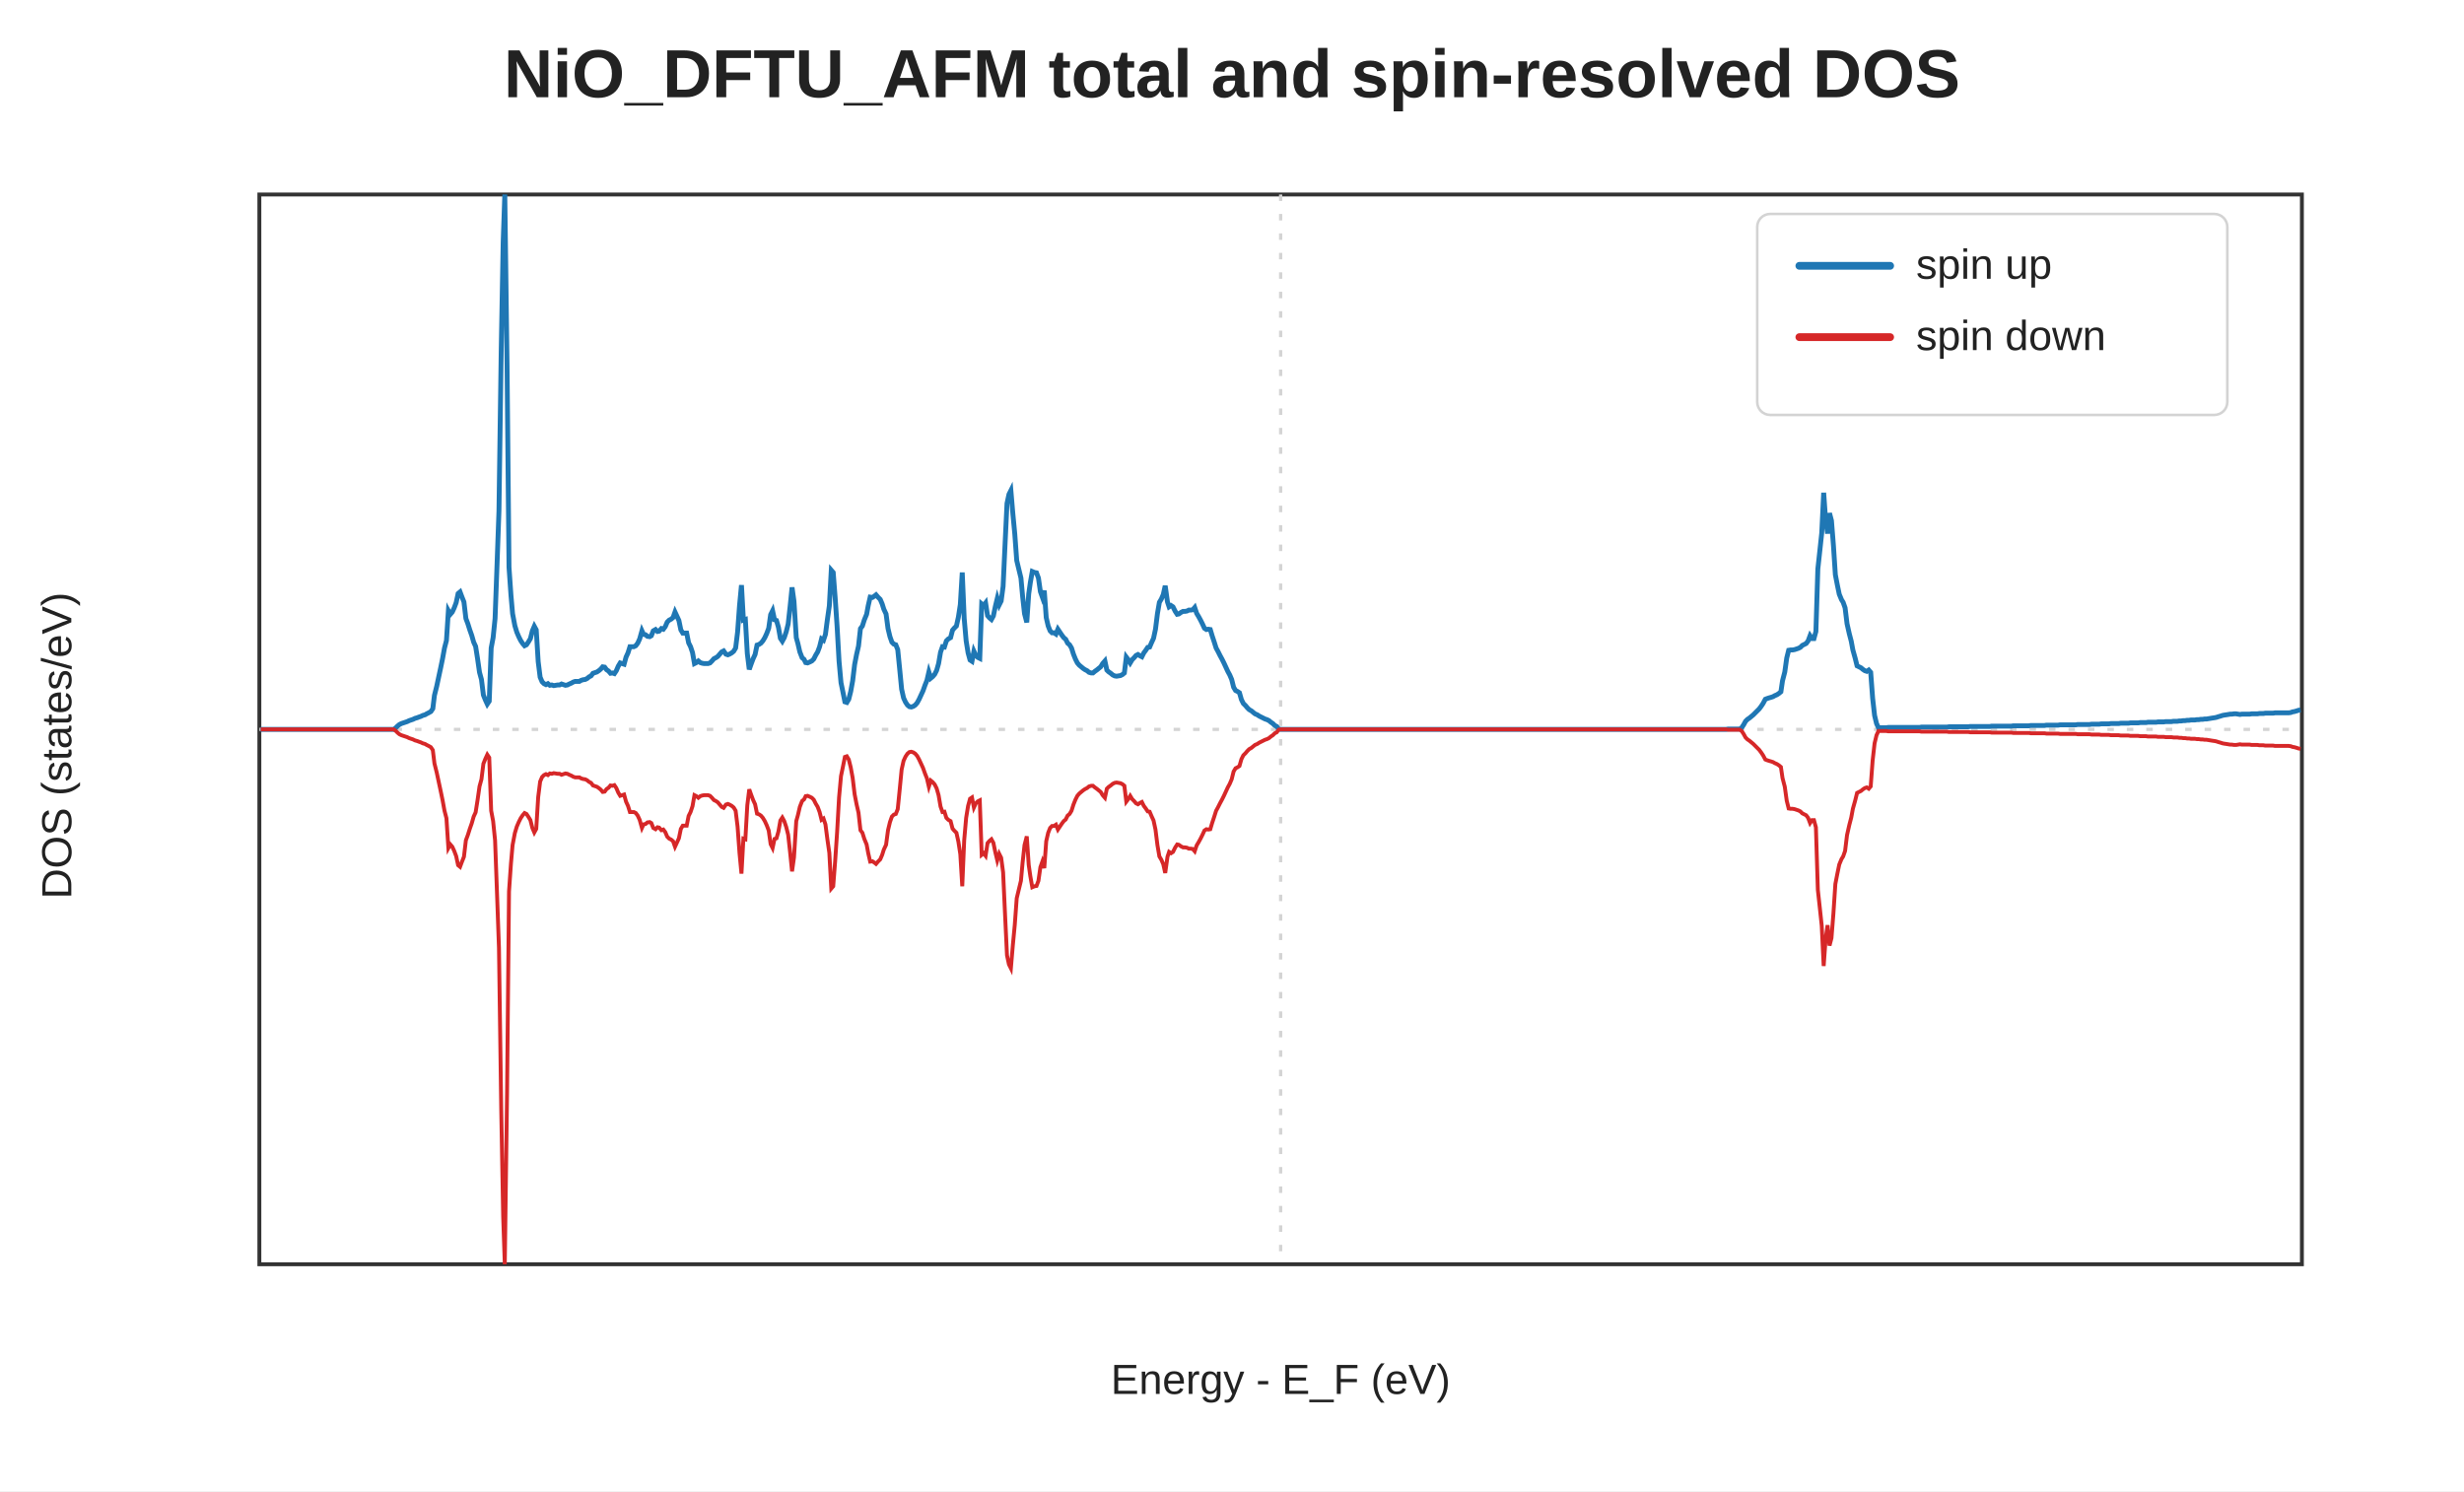
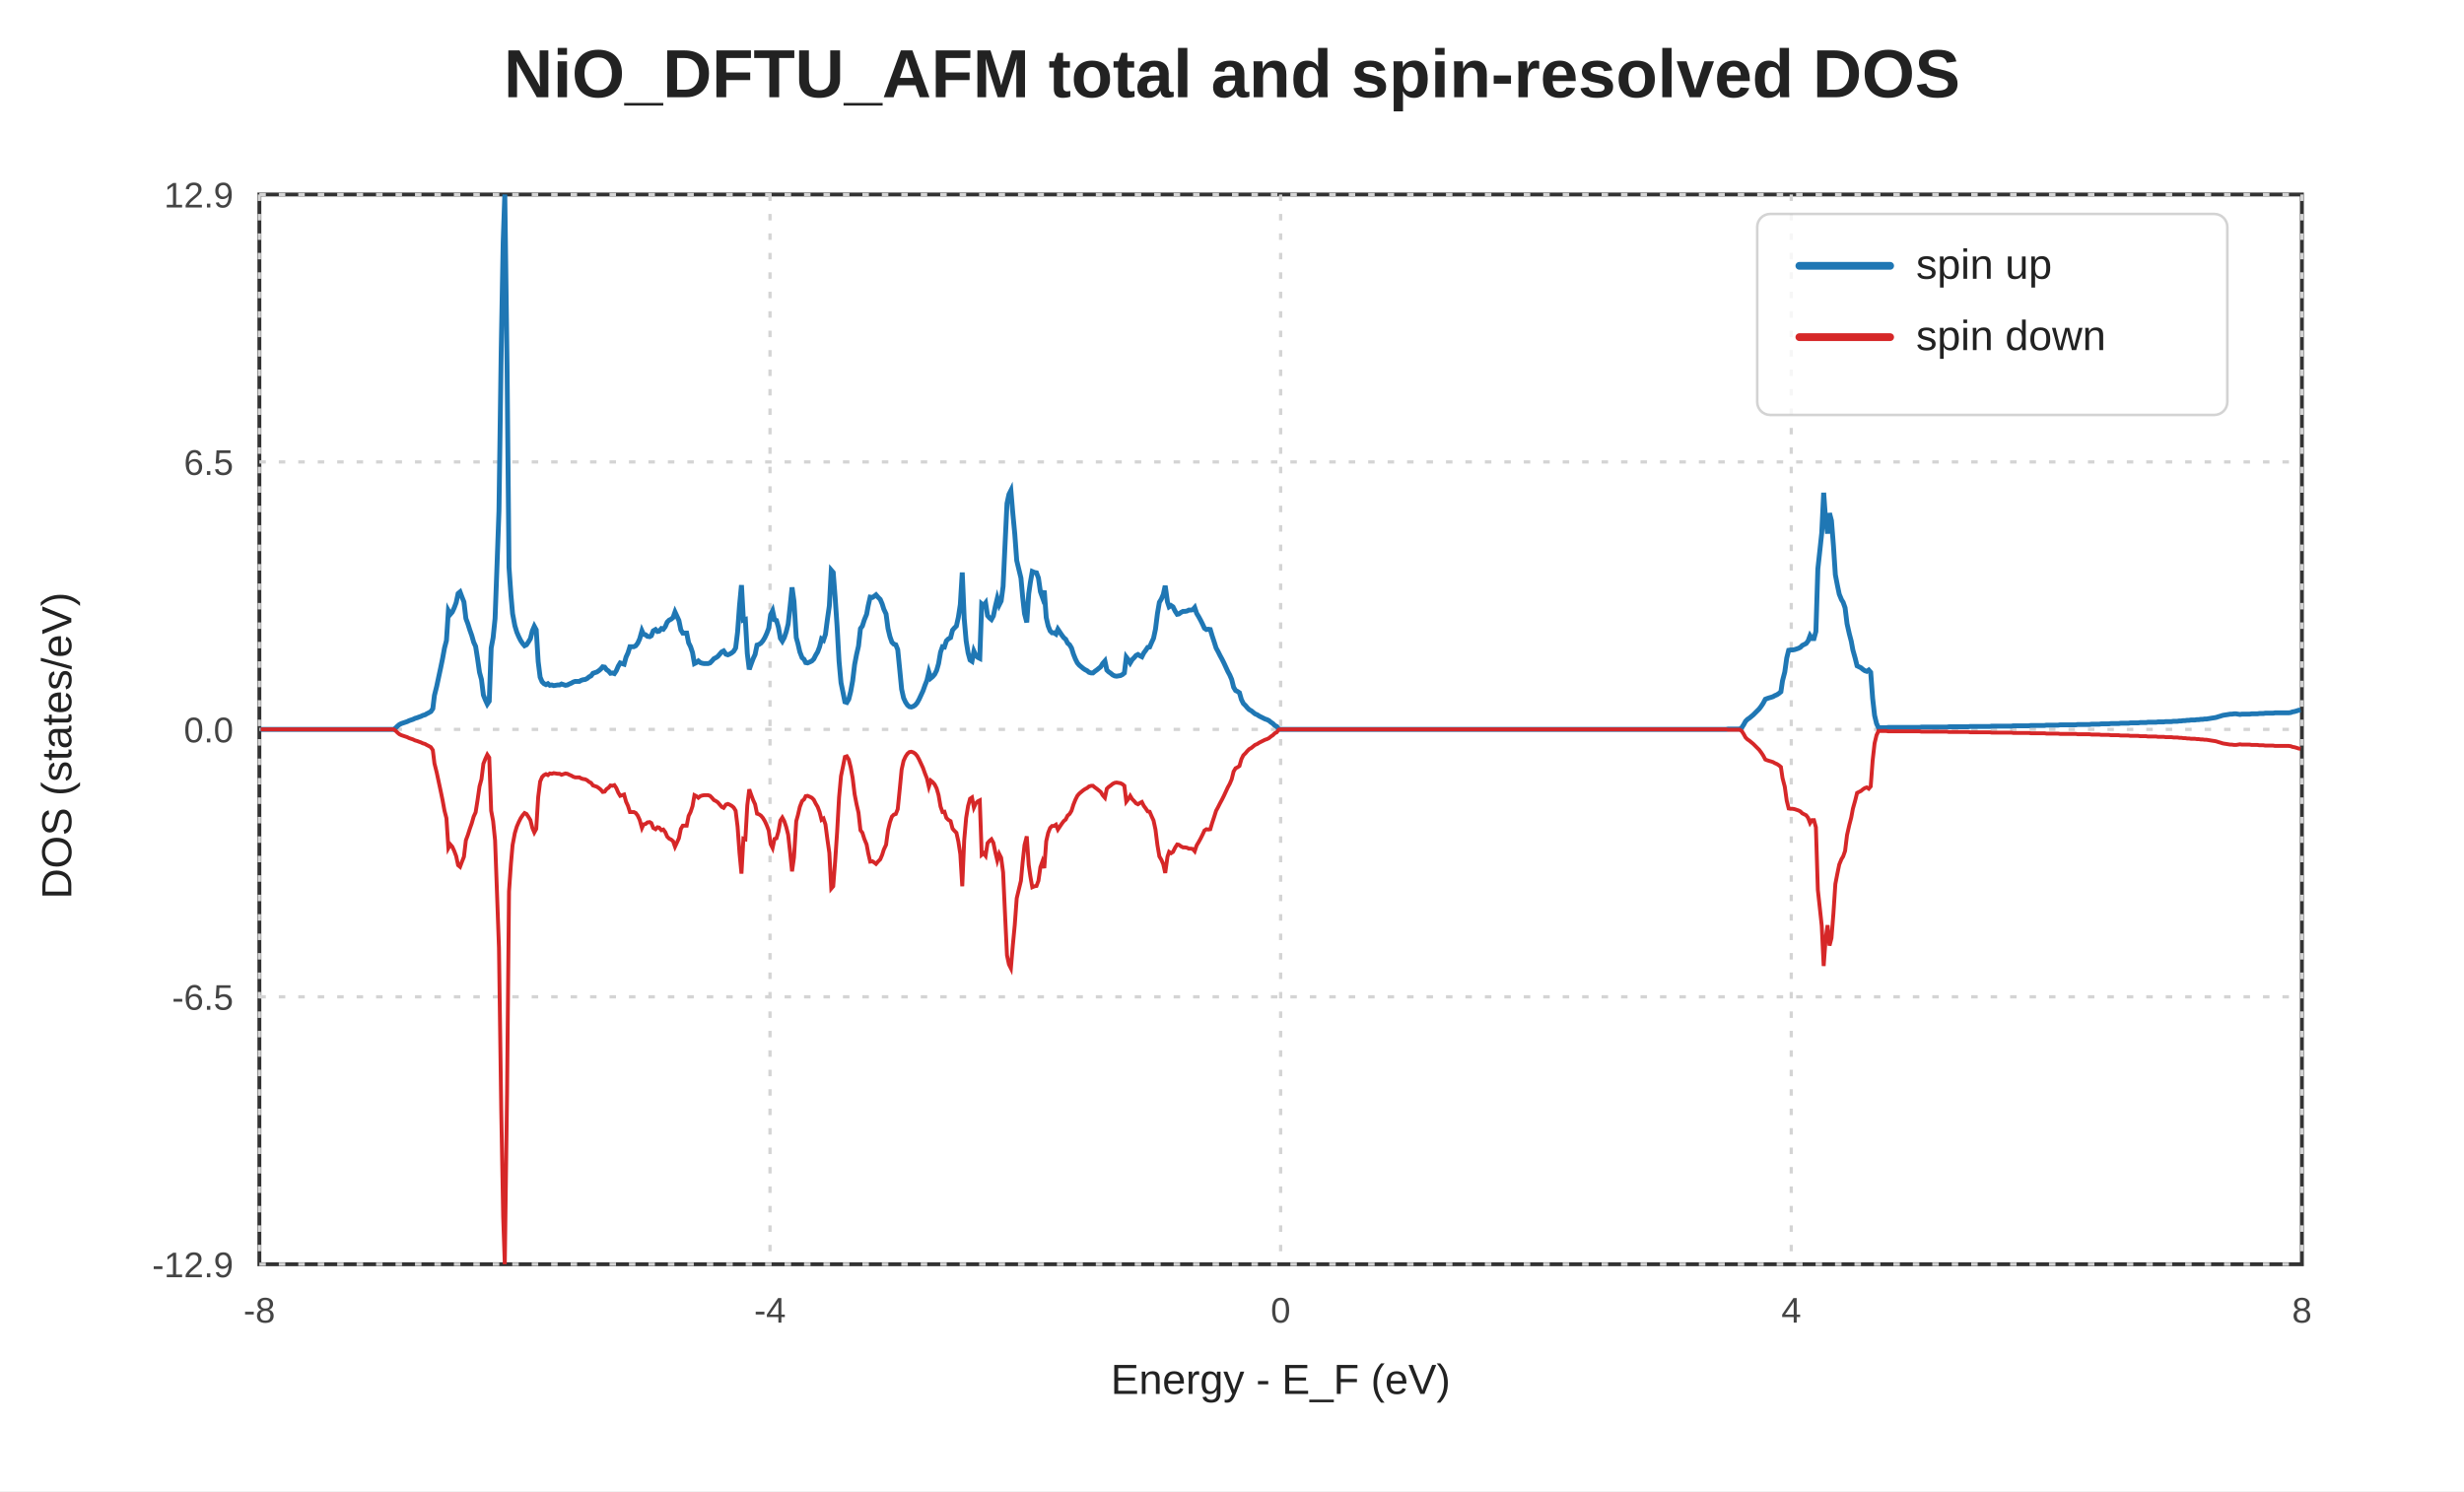
<svg xmlns="http://www.w3.org/2000/svg" width="760" height="460" viewBox="0 0 760 460">
  <style>
text { font-family: Arial, sans-serif; fill: #222; }
.title { font-size: 21px; font-weight: 700; }
.label { font-size: 13px; }
.tick { font-size: 11px; fill: #444; }
.axis { stroke: #333; stroke-width: 1.2; fill: none; }
.grid { stroke: #d4d4d4; stroke-dasharray: 2 4; stroke-width: 1; }
.kline { stroke: #777; stroke-dasharray: 4 5; stroke-width: 1; }
.up { fill: none; stroke: #1f77b4; stroke-width: 1.5; }
.down { fill: none; stroke: #d62728; stroke-width: 1.2; }
.pdos1 { fill: none; stroke: #2ca02c; stroke-width: 1.4; }
.pdos2 { fill: none; stroke: #9467bd; stroke-width: 1.4; }
.pdos3 { fill: none; stroke: #ff7f0e; stroke-width: 1.4; }
.legend-line { stroke-width: 2.4; stroke-linecap: round; }
.legend-dot { stroke: white; stroke-width: 1; }
.legend-bg { fill: white; fill-opacity: 0.78; stroke: #bbbbbb; stroke-opacity: 0.65; stroke-width: 0.8; }
</style>
  <rect width="100%" height="100%" fill="white" />
  <text x="380.0" y="30" text-anchor="middle" class="title">NiO_DFTU_AFM total and spin-resolved DOS</text>
  <rect x="80" y="60" width="630" height="330" class="axis" />
+   <line x1="80.0" y1="60" x2="80.0" y2="390" class="grid" />
+   <text x="80.0" y="408" text-anchor="middle" class="tick">-8</text>
+   <line x1="237.5" y1="60" x2="237.5" y2="390" class="grid" />
+   <text x="237.5" y="408" text-anchor="middle" class="tick">-4</text>
+   <line x1="395.0" y1="60" x2="395.0" y2="390" class="grid" />
+   <text x="395.0" y="408" text-anchor="middle" class="tick">0</text>
+   <line x1="552.5" y1="60" x2="552.5" y2="390" class="grid" />
+   <text x="552.5" y="408" text-anchor="middle" class="tick">4</text>
+   <line x1="710.0" y1="60" x2="710.0" y2="390" class="grid" />
+   <text x="710.0" y="408" text-anchor="middle" class="tick">8</text>
+   <line x1="80" y1="390.0" x2="710" y2="390.0" class="grid" />
+   <text x="72" y="394.0" text-anchor="end" class="tick">-12.9</text>
+   <line x1="80" y1="307.5" x2="710" y2="307.5" class="grid" />
+   <text x="72" y="311.5" text-anchor="end" class="tick">-6.5</text>
  <line x1="80" y1="225.0" x2="710" y2="225.0" class="grid" />
-   <line x1="395.0" y1="60" x2="395.0" y2="390" class="grid" />
+   <text x="72" y="229.0" text-anchor="end" class="tick">0.0</text>
+   <line x1="80" y1="142.5" x2="710" y2="142.5" class="grid" />
+   <text x="72" y="146.5" text-anchor="end" class="tick">6.5</text>
+   <line x1="80" y1="60.0" x2="710" y2="60.0" class="grid" />
+   <text x="72" y="64.0" text-anchor="end" class="tick">12.9</text>
  <polyline points="80.4,225.0 81.0,225.0 81.6,225.0 82.2,225.0 82.8,225.0 83.4,225.0 84.0,225.0 84.6,225.0 85.3,225.0 85.9,225.0 86.4,225.0 87.1,225.0 87.7,225.0 88.3,225.0 88.8,225.0 89.5,225.0 90.1,225.0 90.7,225.0 91.3,225.0 91.9,225.0 92.5,225.0 93.1,225.0 93.7,225.0 94.3,225.0 94.9,225.0 95.5,225.0 96.1,225.0 96.7,225.0 97.3,225.0 97.9,225.0 98.5,225.0 99.1,225.0 99.7,225.0 100.3,225.0 100.9,225.0 101.5,225.0 102.1,225.0 102.7,225.0 103.3,225.0 103.9,225.0 104.5,225.0 105.1,225.0 105.7,225.0 106.3,225.0 107.0,225.0 107.5,225.0 108.1,225.0 108.8,225.0 109.4,225.0 109.9,225.0 110.5,225.0 111.2,225.0 111.8,225.0 112.4,225.0 113.0,225.0 113.6,225.0 114.2,225.0 114.8,225.0 115.4,225.0 116.0,225.0 116.6,225.0 117.2,225.0 117.8,225.0 118.4,225.0 119.0,225.0 119.6,225.0 120.2,225.0 120.8,225.0 121.4,225.0 122.0,224.6 122.6,224.0 123.2,223.5 123.8,223.2 124.4,223.0 125.0,222.8 125.6,222.6 126.2,222.3 126.8,222.1 127.4,221.9 128.0,221.6 128.7,221.4 129.2,221.2 129.8,221.0 130.4,220.7 131.1,220.5 131.6,220.2 132.2,219.9 132.9,219.5 133.5,218.6 134.0,214.5 134.7,211.7 135.3,208.9 135.9,206.1 136.5,203.2 137.1,199.9 137.7,197.6 138.3,188.4 138.9,189.5 139.5,188.8 140.1,187.5 140.7,185.9 141.3,183.1 141.9,182.6 142.5,184.2 143.1,185.7 143.7,190.8 144.3,192.4 144.9,194.3 145.5,196.0 146.1,198.1 146.7,199.4 147.3,203.2 147.9,207.4 148.5,209.6 149.1,214.4 149.7,215.9 150.3,217.2 150.9,216.3 151.5,199.9 152.1,196.7 152.7,190.8 153.3,174.4 153.9,157.6 154.6,107.7 155.2,74.7 155.7,60.0 156.4,112.9 157.0,175.0 157.6,183.6 158.1,189.3 158.8,193.0 159.4,195.0 160.0,196.4 160.6,197.6 161.2,198.5 161.8,199.2 162.4,198.9 163.0,198.0 163.6,197.0 164.2,194.6 164.8,193.2 165.4,194.3 166.0,204.1 166.6,208.9 167.2,210.3 167.8,210.9 168.4,211.2 169.0,210.9 169.6,211.4 170.2,211.3 170.8,211.5 171.4,211.4 172.0,211.3 172.6,211.3 173.2,211.0 173.8,211.2 174.4,211.4 175.0,211.3 175.6,211.0 176.3,210.7 176.8,210.4 177.4,210.2 178.1,210.2 178.7,210.2 179.2,209.9 179.8,209.7 180.5,209.6 181.1,209.3 181.7,208.8 182.3,208.5 182.9,207.7 183.5,207.5 184.1,207.3 184.7,206.9 185.3,206.4 185.9,205.7 186.5,205.8 187.1,206.6 187.7,207.0 188.3,207.7 188.9,207.6 189.5,207.8 190.1,206.9 190.7,205.5 191.3,204.5 191.9,204.7 192.5,204.9 193.1,202.7 193.7,201.4 194.3,199.5 194.9,199.5 195.5,199.5 196.1,199.2 196.7,198.4 197.3,197.1 198.0,194.6 198.5,195.7 199.1,195.8 199.7,196.3 200.4,196.4 200.9,196.1 201.5,194.6 202.2,194.2 202.8,194.8 203.3,194.7 204.0,193.9 204.6,194.1 205.2,193.3 205.8,191.9 206.4,191.3 207.0,191.0 207.6,190.5 208.2,188.8 208.8,190.1 209.4,191.4 210.0,194.3 210.6,195.3 211.2,195.3 211.8,195.3 212.4,198.3 213.0,199.5 213.6,201.3 214.2,204.7 214.8,204.4 215.4,203.9 216.0,204.4 216.6,204.6 217.2,204.7 217.8,204.7 218.4,204.7 219.0,204.5 219.6,203.9 220.2,203.2 220.8,202.9 221.4,202.5 222.0,201.8 222.6,201.1 223.2,200.8 223.9,201.8 224.5,202.0 225.0,201.8 225.7,201.4 226.3,200.9 226.9,199.9 227.5,195.0 228.1,186.8 228.7,180.5 229.3,191.3 229.9,191.1 230.5,201.6 231.1,206.5 231.7,204.8 232.3,203.2 232.9,201.9 233.5,199.0 234.1,198.8 234.7,198.4 235.3,197.7 235.9,196.7 236.5,195.4 237.1,193.8 237.7,189.6 238.3,188.4 238.9,191.2 239.5,191.4 240.1,193.5 240.7,196.9 241.3,197.8 241.9,196.7 242.5,194.9 243.1,192.5 243.7,187.1 244.3,181.2 244.9,185.5 245.6,196.7 246.1,198.5 246.7,201.1 247.4,202.9 248.0,203.4 248.5,204.4 249.1,204.5 249.8,204.2 250.4,203.9 251.0,203.3 251.6,202.1 252.2,201.1 252.8,199.5 253.4,197.1 254.0,197.5 254.6,195.7 255.2,191.1 255.8,186.9 256.4,175.9 257.0,176.6 257.6,184.4 258.2,193.3 258.8,204.0 259.4,210.6 260.0,213.5 260.6,216.5 261.2,216.7 261.8,215.7 262.4,213.3 263.0,210.0 263.6,205.0 264.2,201.9 264.8,199.3 265.4,193.9 266.0,193.1 266.6,191.2 267.3,189.5 267.8,186.8 268.4,184.2 269.1,184.3 269.7,183.9 270.2,183.5 270.8,184.2 271.5,184.9 272.1,186.3 272.6,187.9 273.3,189.4 273.9,193.9 274.5,196.4 275.1,198.1 275.7,198.7 276.3,198.9 276.9,200.4 277.5,206.4 278.1,212.6 278.7,215.3 279.3,216.6 279.9,217.5 280.5,218.0 281.1,218.1 281.7,217.9 282.3,217.5 282.9,216.8 283.5,215.7 284.1,214.4 284.7,213.1 285.3,211.4 285.9,209.9 286.5,207.3 287.1,209.2 287.7,208.7 288.3,208.0 288.9,206.8 289.5,204.7 290.1,201.2 290.7,199.5 291.3,199.6 291.9,197.7 292.5,197.1 293.2,196.7 293.8,194.4 294.3,193.8 295.0,193.1 295.6,190.4 296.2,186.5 296.8,176.6 297.4,190.8 298.0,197.7 298.6,201.4 299.2,203.6 299.8,204.0 300.4,200.9 301.0,202.2 301.6,202.8 302.2,203.1 302.8,186.3 303.4,186.8 304.0,186.0 304.6,189.9 305.2,190.6 305.8,191.1 306.4,190.0 307.0,187.1 307.6,184.6 308.2,186.6 308.8,185.4 309.4,180.9 310.0,167.9 310.6,155.3 311.2,152.5 311.8,151.3 312.4,158.4 313.0,164.7 313.6,172.9 314.2,175.4 314.9,178.3 315.4,183.8 316.0,189.3 316.7,192.0 317.3,183.2 317.8,179.7 318.4,176.3 319.1,176.6 319.7,176.7 320.3,178.3 320.9,182.5 321.5,184.2 322.1,182.2 322.7,190.5 323.3,193.1 323.9,194.6 324.5,195.2 325.1,195.2 325.7,195.6 326.3,194.1 326.9,195.0 327.5,195.9 328.1,196.7 328.7,197.2 329.3,198.4 329.9,198.9 330.5,199.9 331.1,201.8 331.7,203.3 332.3,204.5 332.9,205.2 333.5,205.7 334.1,206.2 334.7,206.6 335.3,206.9 335.9,207.4 336.6,207.6 337.1,207.6 337.7,207.1 338.4,206.6 339.0,206.1 339.5,205.7 340.1,204.7 340.8,203.9 341.4,206.7 341.9,207.2 342.6,207.7 343.2,208.2 343.8,208.5 344.4,208.6 345.0,208.5 345.6,208.4 346.2,208.1 346.8,207.6 347.4,202.7 348.0,203.5 348.6,204.5 349.2,203.5 349.8,202.9 350.4,202.2 351.0,201.9 351.6,202.3 352.2,202.6 352.8,201.4 353.4,200.6 354.0,199.7 354.6,199.6 355.2,198.2 355.8,196.9 356.4,194.1 357.0,189.3 357.6,185.8 358.2,184.8 358.8,183.4 359.4,180.7 360.1,185.7 360.6,187.2 361.2,186.8 361.8,187.2 362.5,188.6 363.1,189.5 363.6,189.4 364.3,188.9 364.9,188.6 365.5,188.6 366.1,188.5 366.7,188.2 367.3,188.2 367.9,188.1 368.5,187.4 369.1,189.2 369.7,190.2 370.3,191.3 370.9,192.5 371.5,193.8 372.1,194.2 372.7,194.1 373.3,194.2 373.9,196.2 374.5,198.0 375.1,199.9 375.7,201.0 376.3,202.2 376.9,203.3 377.5,204.5 378.1,205.8 378.7,207.1 379.3,208.2 379.9,209.6 380.5,212.0 381.1,213.0 381.7,213.3 382.3,213.7 382.9,215.8 383.5,217.0 384.2,217.7 384.7,218.3 385.3,218.9 386.0,219.3 386.6,219.8 387.1,220.2 387.8,220.5 388.4,220.9 389.0,221.2 389.6,221.5 390.2,221.8 390.8,222.0 391.4,222.3 392.0,222.8 392.6,223.2 393.2,223.8 393.8,224.1 394.4,224.9 395.0,225.0 395.6,225.0 396.2,225.0 396.8,225.0 397.4,225.0 398.0,225.0 398.6,225.0 399.2,225.0 399.8,225.0 400.4,225.0 401.0,225.0 401.6,225.0 402.2,225.0 402.8,225.0 403.4,225.0 404.0,225.0 404.6,225.0 405.2,225.0 405.9,225.0 406.4,225.0 407.0,225.0 407.7,225.0 408.3,225.0 408.8,225.0 409.4,225.0 410.1,225.0 410.7,225.0 411.2,225.0 411.9,225.0 412.5,225.0 413.1,225.0 413.7,225.0 414.3,225.0 414.9,225.0 415.5,225.0 416.1,225.0 416.7,225.0 417.3,225.0 417.9,225.0 418.5,225.0 419.1,225.0 419.7,225.0 420.3,225.0 420.9,225.0 421.5,225.0 422.1,225.0 422.7,225.0 423.3,225.0 423.9,225.0 424.5,225.0 425.1,225.0 425.7,225.0 426.3,225.0 426.9,225.0 427.5,225.0 428.1,225.0 428.7,225.0 429.4,225.0 429.9,225.0 430.5,225.0 431.1,225.0 431.8,225.0 432.4,225.0 432.9,225.0 433.6,225.0 434.2,225.0 434.8,225.0 435.4,225.0 436.0,225.0 436.6,225.0 437.2,225.0 437.8,225.0 438.4,225.0 439.0,225.0 439.6,225.0 440.2,225.0 440.8,225.0 441.4,225.0 442.0,225.0 442.6,225.0 443.2,225.0 443.8,225.0 444.4,225.0 445.0,225.0 445.6,225.0 446.2,225.0 446.8,225.0 447.4,225.0 448.0,225.0 448.6,225.0 449.2,225.0 449.8,225.0 450.4,225.0 451.0,225.0 451.6,225.0 452.2,225.0 452.8,225.0 453.5,225.0 454.0,225.0 454.6,225.0 455.3,225.0 455.9,225.0 456.4,225.0 457.1,225.0 457.7,225.0 458.3,225.0 458.9,225.0 459.5,225.0 460.1,225.0 460.7,225.0 461.3,225.0 461.9,225.0 462.5,225.0 463.1,225.0 463.7,225.0 464.3,225.0 464.9,225.0 465.5,225.0 466.1,225.0 466.7,225.0 467.3,225.0 467.9,225.0 468.5,225.0 469.1,225.0 469.7,225.0 470.3,225.0 470.9,225.0 471.5,225.0 472.1,225.0 472.7,225.0 473.3,225.0 473.9,225.0 474.5,225.0 475.2,225.0 475.7,225.0 476.3,225.0 477.0,225.0 477.6,225.0 478.1,225.0 478.8,225.0 479.4,225.0 480.0,225.0 480.5,225.0 481.2,225.0 481.8,225.0 482.4,225.0 483.0,225.0 483.6,225.0 484.2,225.0 484.8,225.0 485.4,225.0 486.0,225.0 486.6,225.0 487.2,225.0 487.8,225.0 488.4,225.0 489.0,225.0 489.6,225.0 490.2,225.0 490.8,225.0 491.4,225.0 492.0,225.0 492.6,225.0 493.2,225.0 493.8,225.0 494.4,225.0 495.0,225.0 495.6,225.0 496.2,225.0 496.8,225.0 497.4,225.0 498.0,225.0 498.7,225.0 499.2,225.0 499.8,225.0 500.4,225.0 501.1,225.0 501.7,225.0 502.2,225.0 502.9,225.0 503.5,225.0 504.1,225.0 504.7,225.0 505.3,225.0 505.9,225.0 506.5,225.0 507.1,225.0 507.7,225.0 508.3,225.0 508.9,225.0 509.5,225.0 510.1,225.0 510.7,225.0 511.3,225.0 511.9,225.0 512.5,225.0 513.1,225.0 513.7,225.0 514.3,225.0 514.9,225.0 515.5,225.0 516.1,225.0 516.7,225.0 517.3,225.0 517.9,225.0 518.5,225.0 519.1,225.0 519.7,225.0 520.4,225.0 520.9,225.0 521.5,225.0 522.1,225.0 522.8,225.0 523.3,225.0 523.9,225.0 524.6,225.0 525.2,225.0 525.7,225.0 526.4,225.0 527.0,225.0 527.6,225.0 528.2,225.0 528.8,225.0 529.4,225.0 530.0,225.0 530.6,225.0 531.2,225.0 531.8,225.0 532.4,225.0 533.0,224.9 533.6,224.9 534.2,224.9 534.8,224.9 535.4,224.9 536.0,224.9 536.6,224.9 537.2,224.5 537.8,223.6 538.4,222.5 539.0,221.9 539.6,221.5 540.2,221.0 540.8,220.5 541.4,219.9 542.0,219.3 542.6,218.7 543.2,217.9 543.8,217.0 544.5,215.7 545.0,215.5 545.6,215.3 546.3,215.1 546.9,214.9 547.4,214.6 548.1,214.3 548.7,213.9 549.3,213.4 549.8,210.0 550.5,207.3 551.1,203.0 551.7,200.6 552.3,200.5 552.9,200.5 553.5,200.4 554.1,200.2 554.7,200.0 555.3,199.7 555.9,199.1 556.5,198.8 557.1,198.5 557.7,197.7 558.3,196.1 558.9,197.0 559.5,197.0 560.1,194.8 560.7,175.5 561.3,170.0 561.9,164.4 562.5,152.0 563.1,160.4 563.7,164.6 564.3,158.3 564.9,160.6 565.5,168.2 566.1,177.3 566.7,180.4 567.3,183.3 568.0,185.0 568.5,185.8 569.1,187.5 569.7,192.4 570.4,195.5 571.0,197.8 571.5,200.5 572.2,203.0 572.8,205.4 573.4,205.7 574.0,206.0 574.6,206.5 575.2,206.9 575.8,207.1 576.4,206.7 577.0,207.4 577.6,215.4 578.2,220.7 578.8,223.2 579.4,224.5 580.0,224.5 580.6,224.5 581.2,224.5 581.8,224.5 582.4,224.4 583.0,224.4 583.6,224.4 584.2,224.4 584.8,224.4 585.4,224.4 586.0,224.4 586.6,224.4 587.2,224.4 587.8,224.4 588.4,224.4 589.0,224.4 589.7,224.4 590.2,224.4 590.8,224.4 591.4,224.4 592.1,224.4 592.6,224.3 593.2,224.3 593.9,224.3 594.5,224.3 595.0,224.3 595.7,224.3 596.3,224.3 596.9,224.3 597.5,224.3 598.1,224.3 598.7,224.3 599.3,224.3 599.9,224.3 600.5,224.3 601.1,224.2 601.7,224.2 602.3,224.2 602.9,224.2 603.5,224.2 604.1,224.2 604.7,224.2 605.3,224.2 605.9,224.2 606.5,224.2 607.1,224.2 607.7,224.1 608.3,224.1 608.9,224.1 609.5,224.1 610.1,224.1 610.7,224.1 611.3,224.1 611.9,224.1 612.5,224.1 613.1,224.1 613.8,224.1 614.3,224.0 614.9,224.0 615.6,224.0 616.2,224.0 616.7,224.0 617.4,224.0 618.0,224.0 618.6,224.0 619.1,224.0 619.8,224.0 620.4,224.0 621.0,223.9 621.6,223.9 622.2,223.9 622.8,223.9 623.4,223.9 624.0,223.9 624.6,223.9 625.2,223.9 625.8,223.9 626.4,223.8 627.0,223.8 627.6,223.8 628.2,223.8 628.8,223.8 629.4,223.8 630.0,223.8 630.6,223.8 631.2,223.7 631.8,223.7 632.4,223.7 633.0,223.7 633.6,223.7 634.2,223.7 634.8,223.7 635.4,223.6 636.0,223.6 636.6,223.6 637.3,223.6 637.8,223.6 638.4,223.6 639.1,223.6 639.7,223.6 640.3,223.6 640.8,223.5 641.5,223.5 642.1,223.5 642.7,223.5 643.3,223.5 643.9,223.5 644.5,223.5 645.1,223.4 645.7,223.4 646.3,223.4 646.9,223.4 647.5,223.4 648.1,223.3 648.7,223.3 649.3,223.3 649.9,223.3 650.5,223.3 651.1,223.2 651.7,223.2 652.3,223.2 652.9,223.2 653.5,223.2 654.1,223.1 654.7,223.1 655.3,223.1 655.9,223.1 656.5,223.1 657.1,223.0 657.7,223.0 658.3,223.0 659.0,223.0 659.5,223.0 660.1,222.9 660.7,222.9 661.4,222.9 661.9,222.9 662.5,222.8 663.2,222.8 663.8,222.8 664.3,222.8 665.0,222.8 665.6,222.7 666.2,222.7 666.8,222.7 667.4,222.7 668.0,222.6 668.6,222.6 669.2,222.6 669.8,222.6 670.4,222.5 671.0,222.5 671.6,222.5 672.2,222.4 672.8,222.4 673.4,222.3 674.0,222.3 674.6,222.2 675.2,222.2 675.8,222.1 676.4,222.1 677.0,222.1 677.6,222.0 678.2,222.0 678.8,221.9 679.4,221.9 680.0,221.8 680.6,221.8 681.2,221.7 681.8,221.6 682.4,221.5 683.1,221.4 683.6,221.3 684.2,221.1 684.9,220.9 685.5,220.7 686.0,220.6 686.7,220.5 687.3,220.4 687.9,220.3 688.4,220.3 689.1,220.2 689.7,220.2 690.3,220.3 690.9,220.4 691.5,220.3 692.1,220.3 692.7,220.3 693.3,220.3 693.9,220.3 694.5,220.2 695.1,220.2 695.7,220.2 696.3,220.2 696.9,220.1 697.5,220.1 698.1,220.1 698.7,220.0 699.3,220.0 699.9,220.0 700.5,220.0 701.1,220.0 701.7,219.9 702.3,219.9 702.9,219.9 703.5,219.9 704.1,219.9 704.7,219.9 705.3,219.9 705.9,219.9 706.6,219.8 707.1,219.6 707.7,219.5 708.4,219.3 709.0,219.1 709.6,219.0" class="up" />
  <polyline points="80.4,225.0 81.0,225.0 81.6,225.0 82.2,225.0 82.8,225.0 83.4,225.0 84.0,225.0 84.6,225.0 85.3,225.0 85.9,225.0 86.4,225.0 87.1,225.0 87.7,225.0 88.3,225.0 88.8,225.0 89.5,225.0 90.1,225.0 90.7,225.0 91.3,225.0 91.9,225.0 92.5,225.0 93.1,225.0 93.7,225.0 94.3,225.0 94.9,225.0 95.5,225.0 96.1,225.0 96.7,225.0 97.3,225.0 97.9,225.0 98.5,225.0 99.1,225.0 99.7,225.0 100.3,225.0 100.9,225.0 101.5,225.0 102.1,225.0 102.7,225.0 103.3,225.0 103.9,225.0 104.5,225.0 105.1,225.0 105.7,225.0 106.3,225.0 107.0,225.0 107.5,225.0 108.1,225.0 108.8,225.0 109.4,225.0 109.9,225.0 110.5,225.0 111.2,225.0 111.8,225.0 112.4,225.0 113.0,225.0 113.6,225.0 114.2,225.0 114.8,225.0 115.4,225.0 116.0,225.0 116.6,225.0 117.2,225.0 117.8,225.0 118.4,225.0 119.0,225.0 119.6,225.0 120.2,225.0 120.8,225.0 121.4,225.0 122.0,225.4 122.6,226.0 123.2,226.5 123.8,226.8 124.4,227.0 125.0,227.2 125.6,227.4 126.2,227.7 126.8,227.9 127.4,228.1 128.0,228.4 128.7,228.6 129.2,228.8 129.8,229.0 130.4,229.3 131.1,229.5 131.6,229.8 132.2,230.1 132.9,230.5 133.5,231.4 134.0,235.5 134.7,238.3 135.3,241.1 135.9,243.9 136.5,246.8 137.1,250.1 137.7,252.4 138.3,261.6 138.9,260.5 139.5,261.2 140.1,262.5 140.7,264.1 141.3,266.9 141.9,267.4 142.5,265.8 143.1,264.3 143.7,259.2 144.3,257.6 144.9,255.7 145.5,254.0 146.1,251.9 146.7,250.6 147.3,246.8 147.9,242.6 148.5,240.4 149.1,235.6 149.7,234.1 150.3,232.8 150.9,233.7 151.5,250.1 152.1,253.3 152.7,259.2 153.3,275.6 153.9,292.4 154.6,342.3 155.2,375.3 155.7,390.0 156.4,337.1 157.0,275.0 157.6,266.4 158.1,260.7 158.8,257.0 159.4,255.0 160.0,253.6 160.6,252.4 161.2,251.5 161.8,250.8 162.4,251.1 163.0,252.0 163.6,253.0 164.2,255.4 164.8,256.8 165.4,255.7 166.0,245.9 166.6,241.1 167.2,239.7 167.8,239.1 168.4,238.8 169.0,239.1 169.6,238.6 170.2,238.7 170.8,238.5 171.4,238.6 172.0,238.7 172.6,238.7 173.2,239.0 173.8,238.8 174.4,238.6 175.0,238.7 175.6,239.0 176.3,239.3 176.8,239.6 177.4,239.8 178.1,239.8 178.7,239.8 179.2,240.1 179.8,240.3 180.5,240.4 181.1,240.7 181.7,241.2 182.3,241.5 182.9,242.3 183.5,242.5 184.1,242.7 184.7,243.1 185.3,243.6 185.9,244.3 186.5,244.2 187.1,243.4 187.7,243.0 188.3,242.3 188.9,242.4 189.5,242.2 190.1,243.1 190.7,244.5 191.3,245.5 191.9,245.3 192.5,245.1 193.1,247.3 193.7,248.6 194.3,250.5 194.9,250.5 195.5,250.5 196.1,250.8 196.7,251.6 197.3,252.9 198.0,255.4 198.5,254.3 199.1,254.2 199.7,253.7 200.4,253.6 200.9,253.9 201.5,255.4 202.2,255.8 202.8,255.2 203.3,255.3 204.0,256.1 204.6,255.9 205.2,256.7 205.8,258.1 206.4,258.7 207.0,259.0 207.6,259.5 208.2,261.2 208.8,259.9 209.4,258.6 210.0,255.7 210.6,254.7 211.2,254.7 211.8,254.7 212.4,251.7 213.0,250.5 213.6,248.7 214.2,245.3 214.8,245.6 215.4,246.1 216.0,245.6 216.6,245.4 217.2,245.3 217.8,245.3 218.4,245.3 219.0,245.5 219.6,246.1 220.2,246.8 220.8,247.1 221.4,247.5 222.0,248.2 222.6,248.9 223.2,249.2 223.9,248.2 224.5,248.0 225.0,248.2 225.7,248.6 226.3,249.1 226.9,250.1 227.5,255.0 228.1,263.2 228.7,269.5 229.3,258.7 229.9,258.9 230.5,248.4 231.1,243.5 231.7,245.2 232.3,246.8 232.9,248.1 233.5,251.0 234.1,251.2 234.7,251.6 235.3,252.3 235.9,253.3 236.5,254.6 237.1,256.2 237.7,260.4 238.3,261.6 238.9,258.8 239.5,258.6 240.1,256.5 240.7,253.1 241.3,252.2 241.9,253.3 242.5,255.1 243.1,257.5 243.7,262.9 244.3,268.8 244.9,264.5 245.6,253.3 246.1,251.5 246.7,248.9 247.4,247.1 248.0,246.6 248.5,245.6 249.1,245.5 249.8,245.8 250.4,246.1 251.0,246.7 251.6,247.9 252.2,248.9 252.8,250.5 253.4,252.9 254.0,252.5 254.6,254.3 255.2,258.9 255.8,263.1 256.4,274.1 257.0,273.4 257.6,265.6 258.2,256.7 258.8,246.0 259.4,239.4 260.0,236.5 260.6,233.5 261.2,233.3 261.8,234.3 262.4,236.7 263.0,240.0 263.6,245.0 264.2,248.1 264.8,250.7 265.4,256.1 266.0,256.9 266.6,258.8 267.3,260.5 267.8,263.2 268.4,265.8 269.1,265.7 269.7,266.1 270.2,266.5 270.8,265.8 271.5,265.1 272.1,263.7 272.6,262.1 273.3,260.6 273.9,256.1 274.5,253.6 275.1,251.9 275.7,251.3 276.3,251.1 276.9,249.6 277.5,243.6 278.1,237.4 278.7,234.7 279.3,233.4 279.9,232.5 280.5,232.0 281.1,231.9 281.7,232.1 282.3,232.5 282.9,233.2 283.5,234.3 284.1,235.6 284.7,236.9 285.3,238.6 285.9,240.1 286.5,242.7 287.1,240.8 287.7,241.3 288.3,242.0 288.9,243.2 289.5,245.3 290.1,248.8 290.7,250.5 291.3,250.4 291.9,252.3 292.5,252.9 293.2,253.3 293.8,255.6 294.3,256.2 295.0,256.9 295.6,259.6 296.2,263.5 296.8,273.4 297.4,259.2 298.0,252.3 298.6,248.6 299.2,246.4 299.8,246.0 300.4,249.1 301.0,247.8 301.6,247.2 302.2,246.9 302.8,263.7 303.4,263.2 304.0,264.0 304.6,260.1 305.2,259.4 305.8,258.9 306.4,260.0 307.0,262.9 307.6,265.4 308.2,263.4 308.8,264.6 309.4,269.1 310.0,282.1 310.6,294.7 311.2,297.5 311.8,298.7 312.4,291.6 313.0,285.3 313.6,277.1 314.2,274.6 314.9,271.7 315.4,266.2 316.0,260.7 316.7,258.0 317.3,266.8 317.8,270.3 318.4,273.7 319.1,273.4 319.7,273.3 320.3,271.7 320.9,267.5 321.5,265.8 322.1,267.8 322.7,259.5 323.3,256.9 323.9,255.4 324.5,254.8 325.1,254.8 325.7,254.4 326.3,255.9 326.9,255.0 327.5,254.1 328.1,253.3 328.7,252.8 329.3,251.6 329.9,251.1 330.5,250.1 331.1,248.2 331.7,246.7 332.3,245.5 332.9,244.8 333.5,244.3 334.1,243.8 334.7,243.4 335.3,243.1 335.9,242.6 336.6,242.4 337.1,242.4 337.7,242.9 338.4,243.4 339.0,243.9 339.5,244.3 340.1,245.3 340.8,246.1 341.4,243.3 341.9,242.8 342.6,242.3 343.2,241.8 343.8,241.5 344.4,241.4 345.0,241.5 345.6,241.6 346.2,241.9 346.8,242.4 347.4,247.3 348.0,246.5 348.6,245.5 349.2,246.5 349.8,247.1 350.4,247.8 351.0,248.1 351.6,247.7 352.2,247.4 352.8,248.6 353.4,249.4 354.0,250.3 354.6,250.4 355.2,251.8 355.8,253.1 356.4,255.9 357.0,260.7 357.6,264.2 358.2,265.2 358.8,266.6 359.4,269.3 360.1,264.3 360.6,262.8 361.2,263.2 361.8,262.8 362.5,261.4 363.1,260.5 363.6,260.6 364.3,261.1 364.9,261.4 365.5,261.4 366.1,261.5 366.7,261.8 367.3,261.8 367.9,261.9 368.5,262.6 369.1,260.8 369.7,259.8 370.3,258.7 370.9,257.5 371.5,256.2 372.1,255.8 372.7,255.9 373.3,255.8 373.9,253.8 374.5,252.0 375.1,250.1 375.7,249.0 376.3,247.8 376.9,246.7 377.5,245.5 378.1,244.2 378.7,242.9 379.3,241.8 379.9,240.4 380.5,238.0 381.1,237.0 381.7,236.7 382.3,236.3 382.9,234.2 383.5,233.0 384.2,232.3 384.7,231.7 385.3,231.1 386.0,230.7 386.6,230.2 387.1,229.8 387.8,229.5 388.4,229.1 389.0,228.8 389.6,228.5 390.2,228.2 390.8,228.0 391.4,227.7 392.0,227.2 392.6,226.8 393.2,226.2 393.8,225.9 394.4,225.1 395.0,225.0 395.6,225.0 396.2,225.0 396.8,225.0 397.4,225.0 398.0,225.0 398.6,225.0 399.2,225.0 399.8,225.0 400.4,225.0 401.0,225.0 401.6,225.0 402.2,225.0 402.8,225.0 403.4,225.0 404.0,225.0 404.6,225.0 405.2,225.0 405.9,225.0 406.4,225.0 407.0,225.0 407.7,225.0 408.3,225.0 408.8,225.0 409.4,225.0 410.1,225.0 410.7,225.0 411.2,225.0 411.9,225.0 412.5,225.0 413.1,225.0 413.7,225.0 414.3,225.0 414.9,225.0 415.5,225.0 416.1,225.0 416.7,225.0 417.3,225.0 417.9,225.0 418.5,225.0 419.1,225.0 419.7,225.0 420.3,225.0 420.9,225.0 421.5,225.0 422.1,225.0 422.7,225.0 423.3,225.0 423.9,225.0 424.5,225.0 425.1,225.0 425.7,225.0 426.3,225.0 426.9,225.0 427.5,225.0 428.1,225.0 428.7,225.0 429.4,225.0 429.9,225.0 430.5,225.0 431.1,225.0 431.8,225.0 432.4,225.0 432.9,225.0 433.6,225.0 434.2,225.0 434.8,225.0 435.4,225.0 436.0,225.0 436.6,225.0 437.2,225.0 437.8,225.0 438.4,225.0 439.0,225.0 439.6,225.0 440.2,225.0 440.8,225.0 441.4,225.0 442.0,225.0 442.6,225.0 443.2,225.0 443.8,225.0 444.4,225.0 445.0,225.0 445.6,225.0 446.2,225.0 446.8,225.0 447.4,225.0 448.0,225.0 448.6,225.0 449.2,225.0 449.8,225.0 450.4,225.0 451.0,225.0 451.6,225.0 452.2,225.0 452.8,225.0 453.5,225.0 454.0,225.0 454.6,225.0 455.3,225.0 455.9,225.0 456.4,225.0 457.1,225.0 457.7,225.0 458.3,225.0 458.9,225.0 459.5,225.0 460.1,225.0 460.7,225.0 461.3,225.0 461.9,225.0 462.5,225.0 463.1,225.0 463.7,225.0 464.3,225.0 464.9,225.0 465.5,225.0 466.1,225.0 466.7,225.0 467.3,225.0 467.9,225.0 468.5,225.0 469.1,225.0 469.7,225.0 470.3,225.0 470.9,225.0 471.5,225.0 472.1,225.0 472.7,225.0 473.3,225.0 473.9,225.0 474.5,225.0 475.2,225.0 475.7,225.0 476.3,225.0 477.0,225.0 477.6,225.0 478.1,225.0 478.8,225.0 479.4,225.0 480.0,225.0 480.5,225.0 481.2,225.0 481.8,225.0 482.4,225.0 483.0,225.0 483.6,225.0 484.2,225.0 484.8,225.0 485.4,225.0 486.0,225.0 486.6,225.0 487.2,225.0 487.8,225.0 488.4,225.0 489.0,225.0 489.6,225.0 490.2,225.0 490.8,225.0 491.4,225.0 492.0,225.0 492.6,225.0 493.2,225.0 493.8,225.0 494.4,225.0 495.0,225.0 495.6,225.0 496.2,225.0 496.8,225.0 497.4,225.0 498.0,225.0 498.7,225.0 499.2,225.0 499.8,225.0 500.4,225.0 501.1,225.0 501.7,225.0 502.2,225.0 502.9,225.0 503.5,225.0 504.1,225.0 504.7,225.0 505.3,225.0 505.9,225.0 506.5,225.0 507.1,225.0 507.7,225.0 508.3,225.0 508.9,225.0 509.5,225.0 510.1,225.0 510.7,225.0 511.3,225.0 511.9,225.0 512.5,225.0 513.1,225.0 513.7,225.0 514.3,225.0 514.9,225.0 515.5,225.0 516.1,225.0 516.7,225.0 517.3,225.0 517.9,225.0 518.5,225.0 519.1,225.0 519.7,225.0 520.4,225.0 520.9,225.0 521.5,225.0 522.1,225.0 522.8,225.0 523.3,225.0 523.9,225.0 524.6,225.0 525.2,225.0 525.7,225.0 526.4,225.0 527.0,225.0 527.6,225.0 528.2,225.0 528.8,225.0 529.4,225.0 530.0,225.0 530.6,225.0 531.2,225.0 531.8,225.0 532.4,225.0 533.0,225.1 533.6,225.1 534.2,225.1 534.8,225.1 535.4,225.1 536.0,225.1 536.6,225.1 537.2,225.5 537.8,226.4 538.4,227.5 539.0,228.1 539.6,228.5 540.2,229.0 540.8,229.5 541.4,230.1 542.0,230.7 542.6,231.3 543.2,232.1 543.8,233.0 544.5,234.3 545.0,234.5 545.6,234.7 546.3,234.9 546.9,235.1 547.4,235.4 548.1,235.7 548.7,236.1 549.3,236.6 549.8,240.0 550.5,242.7 551.1,247.0 551.7,249.4 552.3,249.5 552.9,249.5 553.5,249.6 554.1,249.8 554.7,250.0 555.3,250.3 555.9,250.9 556.5,251.2 557.1,251.5 557.7,252.3 558.3,253.9 558.9,253.0 559.5,253.0 560.1,255.2 560.7,274.5 561.3,280.0 561.9,285.6 562.5,298.0 563.1,289.6 563.7,285.4 564.3,291.7 564.9,289.4 565.5,281.8 566.1,272.7 566.7,269.6 567.3,266.7 568.0,265.0 568.5,264.2 569.1,262.5 569.7,257.6 570.4,254.5 571.0,252.2 571.5,249.5 572.2,247.0 572.8,244.6 573.4,244.3 574.0,244.0 574.6,243.5 575.2,243.1 575.8,242.9 576.4,243.3 577.0,242.6 577.6,234.6 578.2,229.3 578.8,226.8 579.4,225.5 580.0,225.5 580.6,225.5 581.2,225.5 581.8,225.5 582.4,225.6 583.0,225.6 583.6,225.6 584.2,225.6 584.8,225.6 585.4,225.6 586.0,225.6 586.6,225.6 587.2,225.6 587.8,225.6 588.4,225.6 589.0,225.6 589.7,225.6 590.2,225.6 590.8,225.6 591.4,225.6 592.1,225.6 592.6,225.7 593.2,225.7 593.9,225.7 594.5,225.7 595.0,225.7 595.7,225.7 596.3,225.7 596.9,225.7 597.5,225.7 598.1,225.7 598.7,225.7 599.3,225.7 599.9,225.7 600.5,225.7 601.1,225.8 601.7,225.8 602.3,225.8 602.9,225.8 603.5,225.8 604.1,225.8 604.7,225.8 605.3,225.8 605.9,225.8 606.5,225.8 607.1,225.8 607.7,225.9 608.3,225.9 608.9,225.9 609.5,225.9 610.1,225.9 610.7,225.9 611.3,225.9 611.9,225.9 612.5,225.9 613.1,225.9 613.8,225.9 614.3,226.0 614.9,226.0 615.6,226.0 616.2,226.0 616.7,226.0 617.4,226.0 618.0,226.0 618.6,226.0 619.1,226.0 619.8,226.0 620.4,226.0 621.0,226.1 621.6,226.1 622.2,226.1 622.8,226.1 623.4,226.1 624.0,226.1 624.6,226.1 625.2,226.1 625.8,226.1 626.4,226.2 627.0,226.2 627.6,226.2 628.2,226.2 628.8,226.2 629.4,226.2 630.0,226.2 630.6,226.2 631.2,226.3 631.8,226.3 632.4,226.3 633.0,226.3 633.6,226.3 634.2,226.3 634.8,226.3 635.4,226.4 636.0,226.4 636.6,226.4 637.3,226.4 637.8,226.4 638.4,226.4 639.1,226.4 639.7,226.4 640.3,226.4 640.8,226.5 641.5,226.5 642.1,226.5 642.7,226.5 643.3,226.5 643.9,226.5 644.5,226.5 645.1,226.6 645.7,226.6 646.3,226.6 646.9,226.6 647.5,226.6 648.1,226.7 648.7,226.7 649.3,226.7 649.9,226.7 650.5,226.7 651.1,226.8 651.7,226.8 652.3,226.8 652.9,226.8 653.5,226.8 654.1,226.9 654.7,226.9 655.3,226.9 655.9,226.9 656.5,226.9 657.1,227.0 657.7,227.0 658.3,227.0 659.0,227.0 659.5,227.0 660.1,227.1 660.7,227.1 661.4,227.1 661.9,227.1 662.5,227.2 663.2,227.2 663.8,227.2 664.3,227.2 665.0,227.2 665.6,227.3 666.2,227.3 666.8,227.3 667.4,227.3 668.0,227.4 668.6,227.4 669.2,227.4 669.8,227.4 670.4,227.5 671.0,227.5 671.6,227.5 672.2,227.6 672.8,227.6 673.4,227.7 674.0,227.7 674.6,227.8 675.2,227.8 675.8,227.9 676.4,227.9 677.0,227.9 677.6,228.0 678.2,228.0 678.8,228.1 679.4,228.1 680.0,228.2 680.6,228.2 681.2,228.3 681.8,228.4 682.4,228.5 683.1,228.6 683.6,228.7 684.2,228.9 684.9,229.1 685.5,229.3 686.0,229.4 686.7,229.5 687.3,229.6 687.9,229.7 688.4,229.7 689.1,229.8 689.7,229.8 690.3,229.7 690.9,229.6 691.5,229.7 692.1,229.7 692.7,229.7 693.3,229.7 693.9,229.7 694.5,229.8 695.1,229.8 695.7,229.8 696.3,229.8 696.9,229.9 697.5,229.9 698.1,229.9 698.7,230.0 699.3,230.0 699.9,230.0 700.5,230.0 701.1,230.0 701.7,230.1 702.3,230.1 702.9,230.1 703.5,230.1 704.1,230.1 704.7,230.1 705.3,230.1 705.9,230.1 706.6,230.2 707.1,230.4 707.7,230.5 708.4,230.7 709.0,230.9 709.6,231.0" class="down" />
  <text x="395.0" y="430" text-anchor="middle" class="label">Energy - E_F (eV)</text>
  <text x="22" y="230" text-anchor="middle" class="label" transform="rotate(-90 22 230)">DOS (states/eV)</text>
  <rect x="542" y="66" width="145" height="62" rx="4" class="legend-bg" />
  <line x1="555" y1="82" x2="583" y2="82" class="up legend-line" />
  <text x="591" y="86" class="label">spin up</text>
  <line x1="555" y1="104" x2="583" y2="104" class="down legend-line" />
  <text x="591" y="108" class="label">spin down</text>
</svg>
